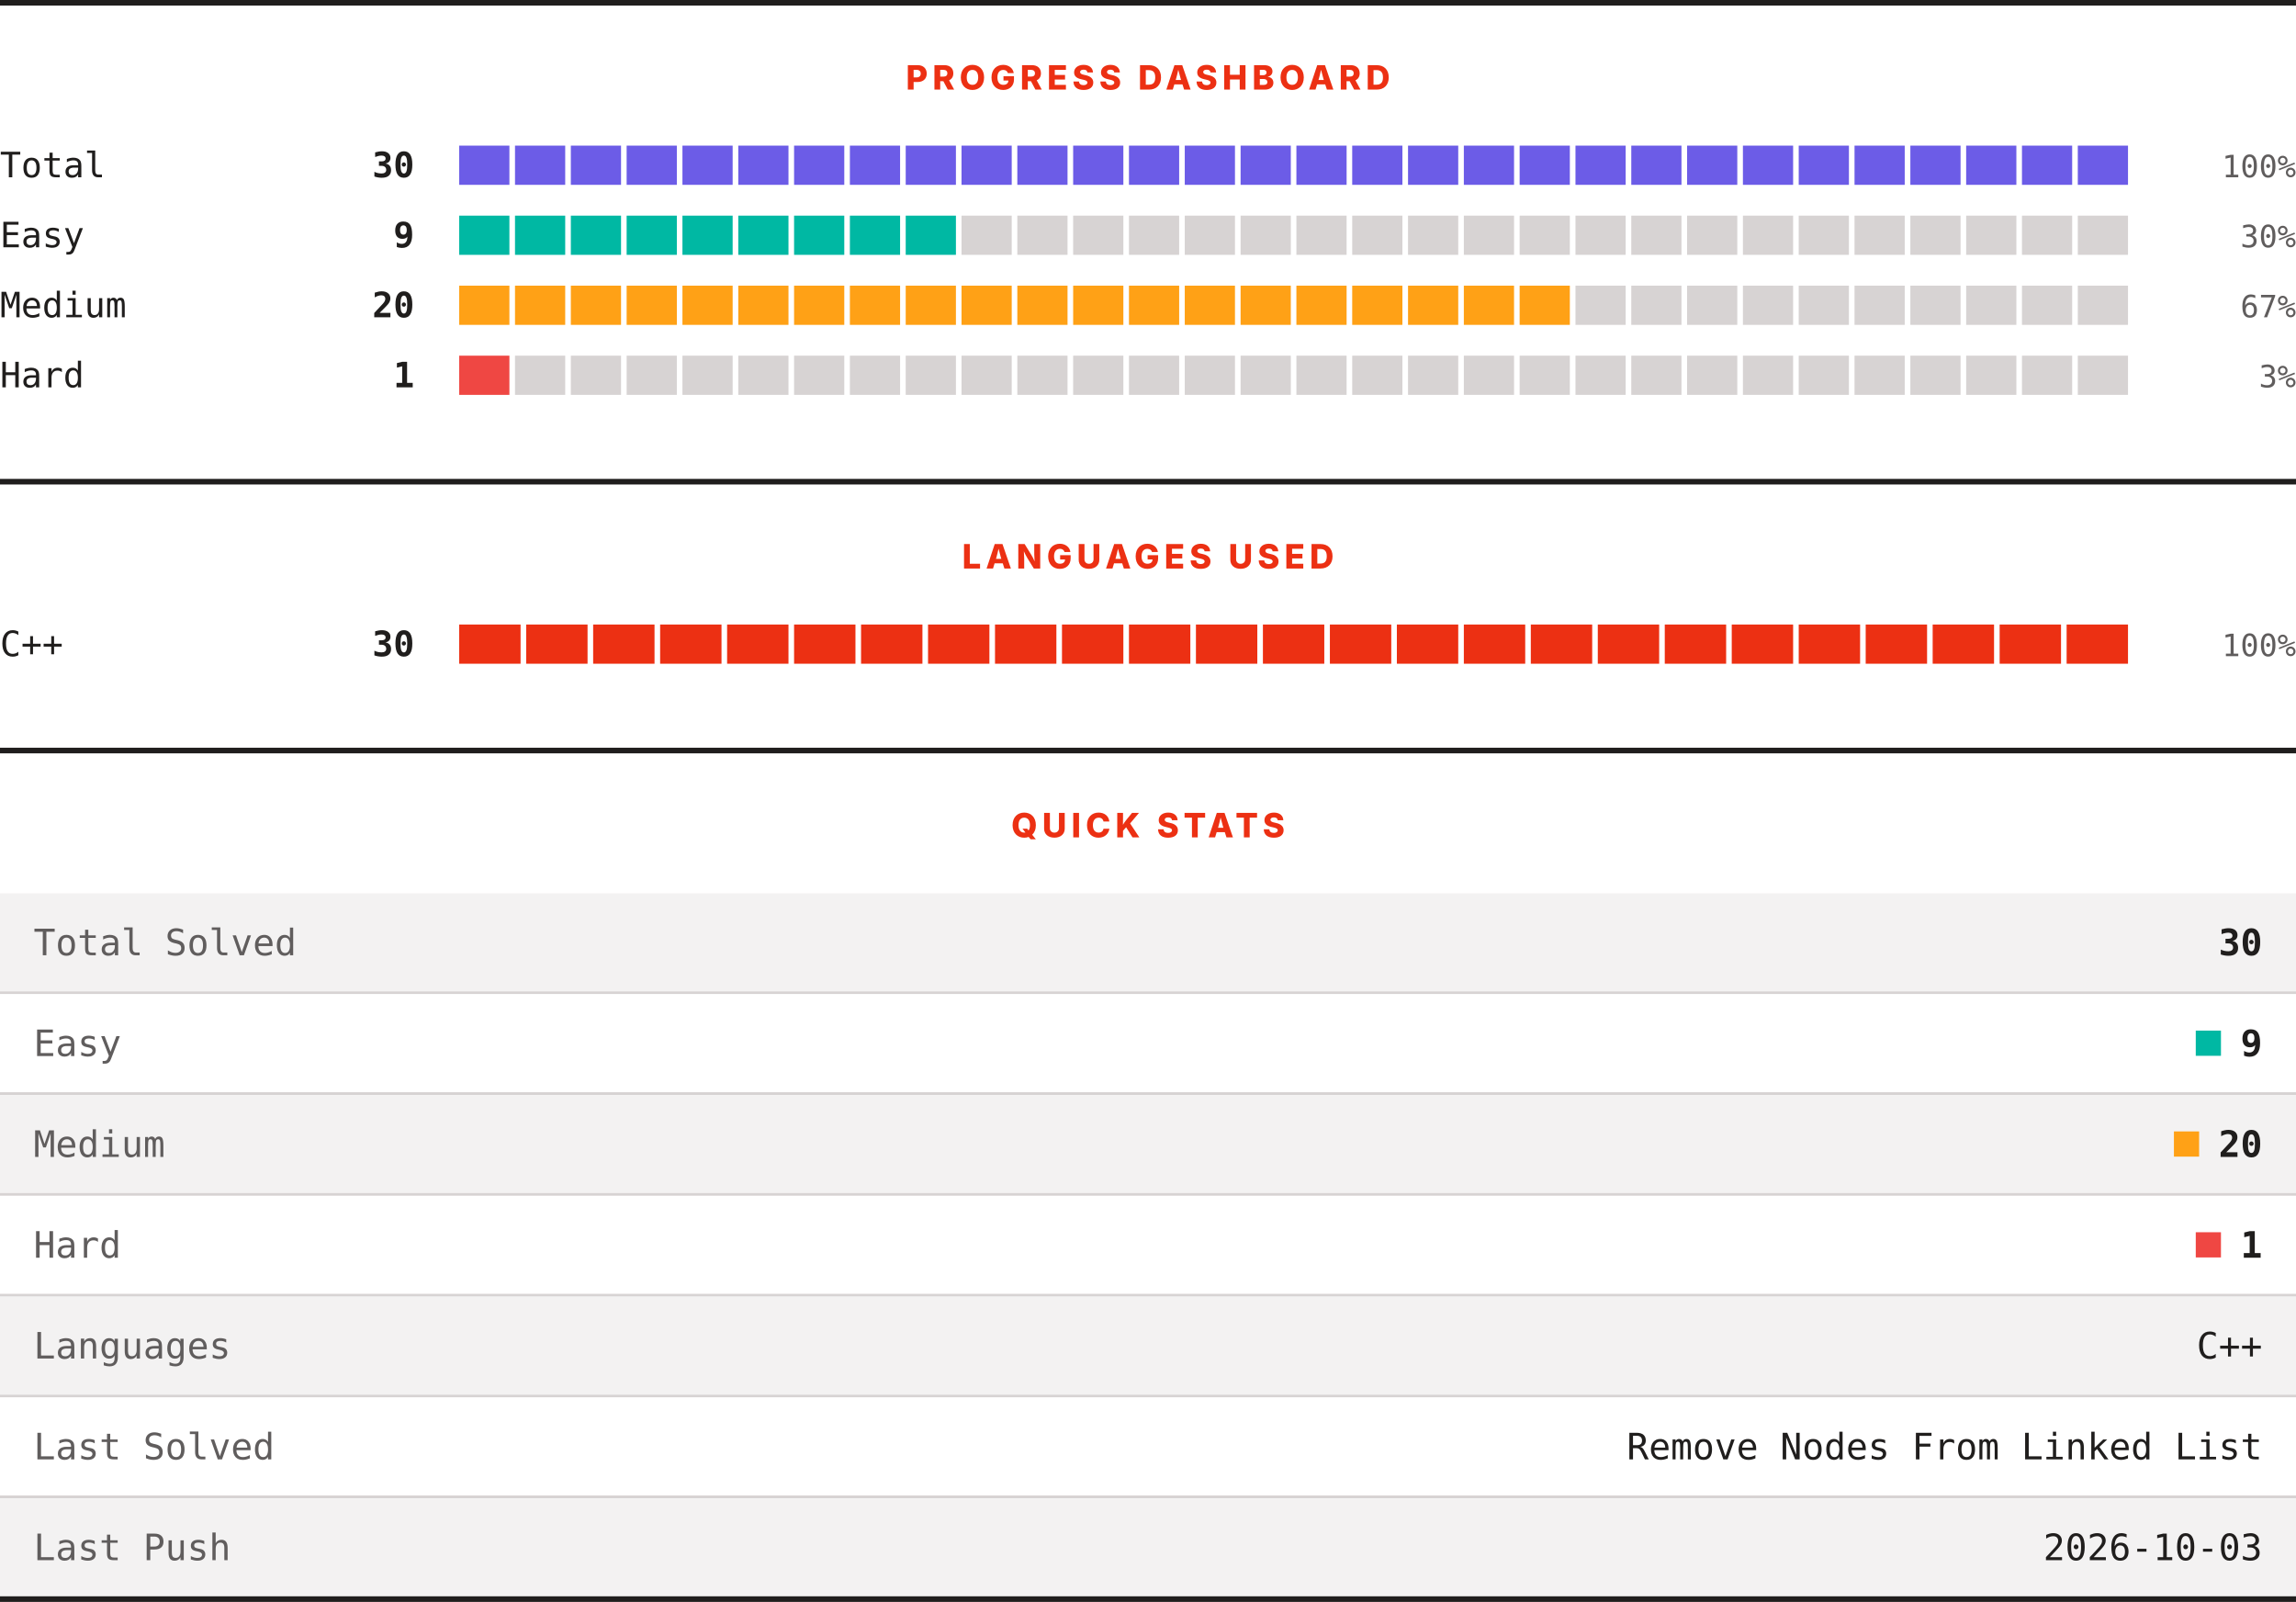
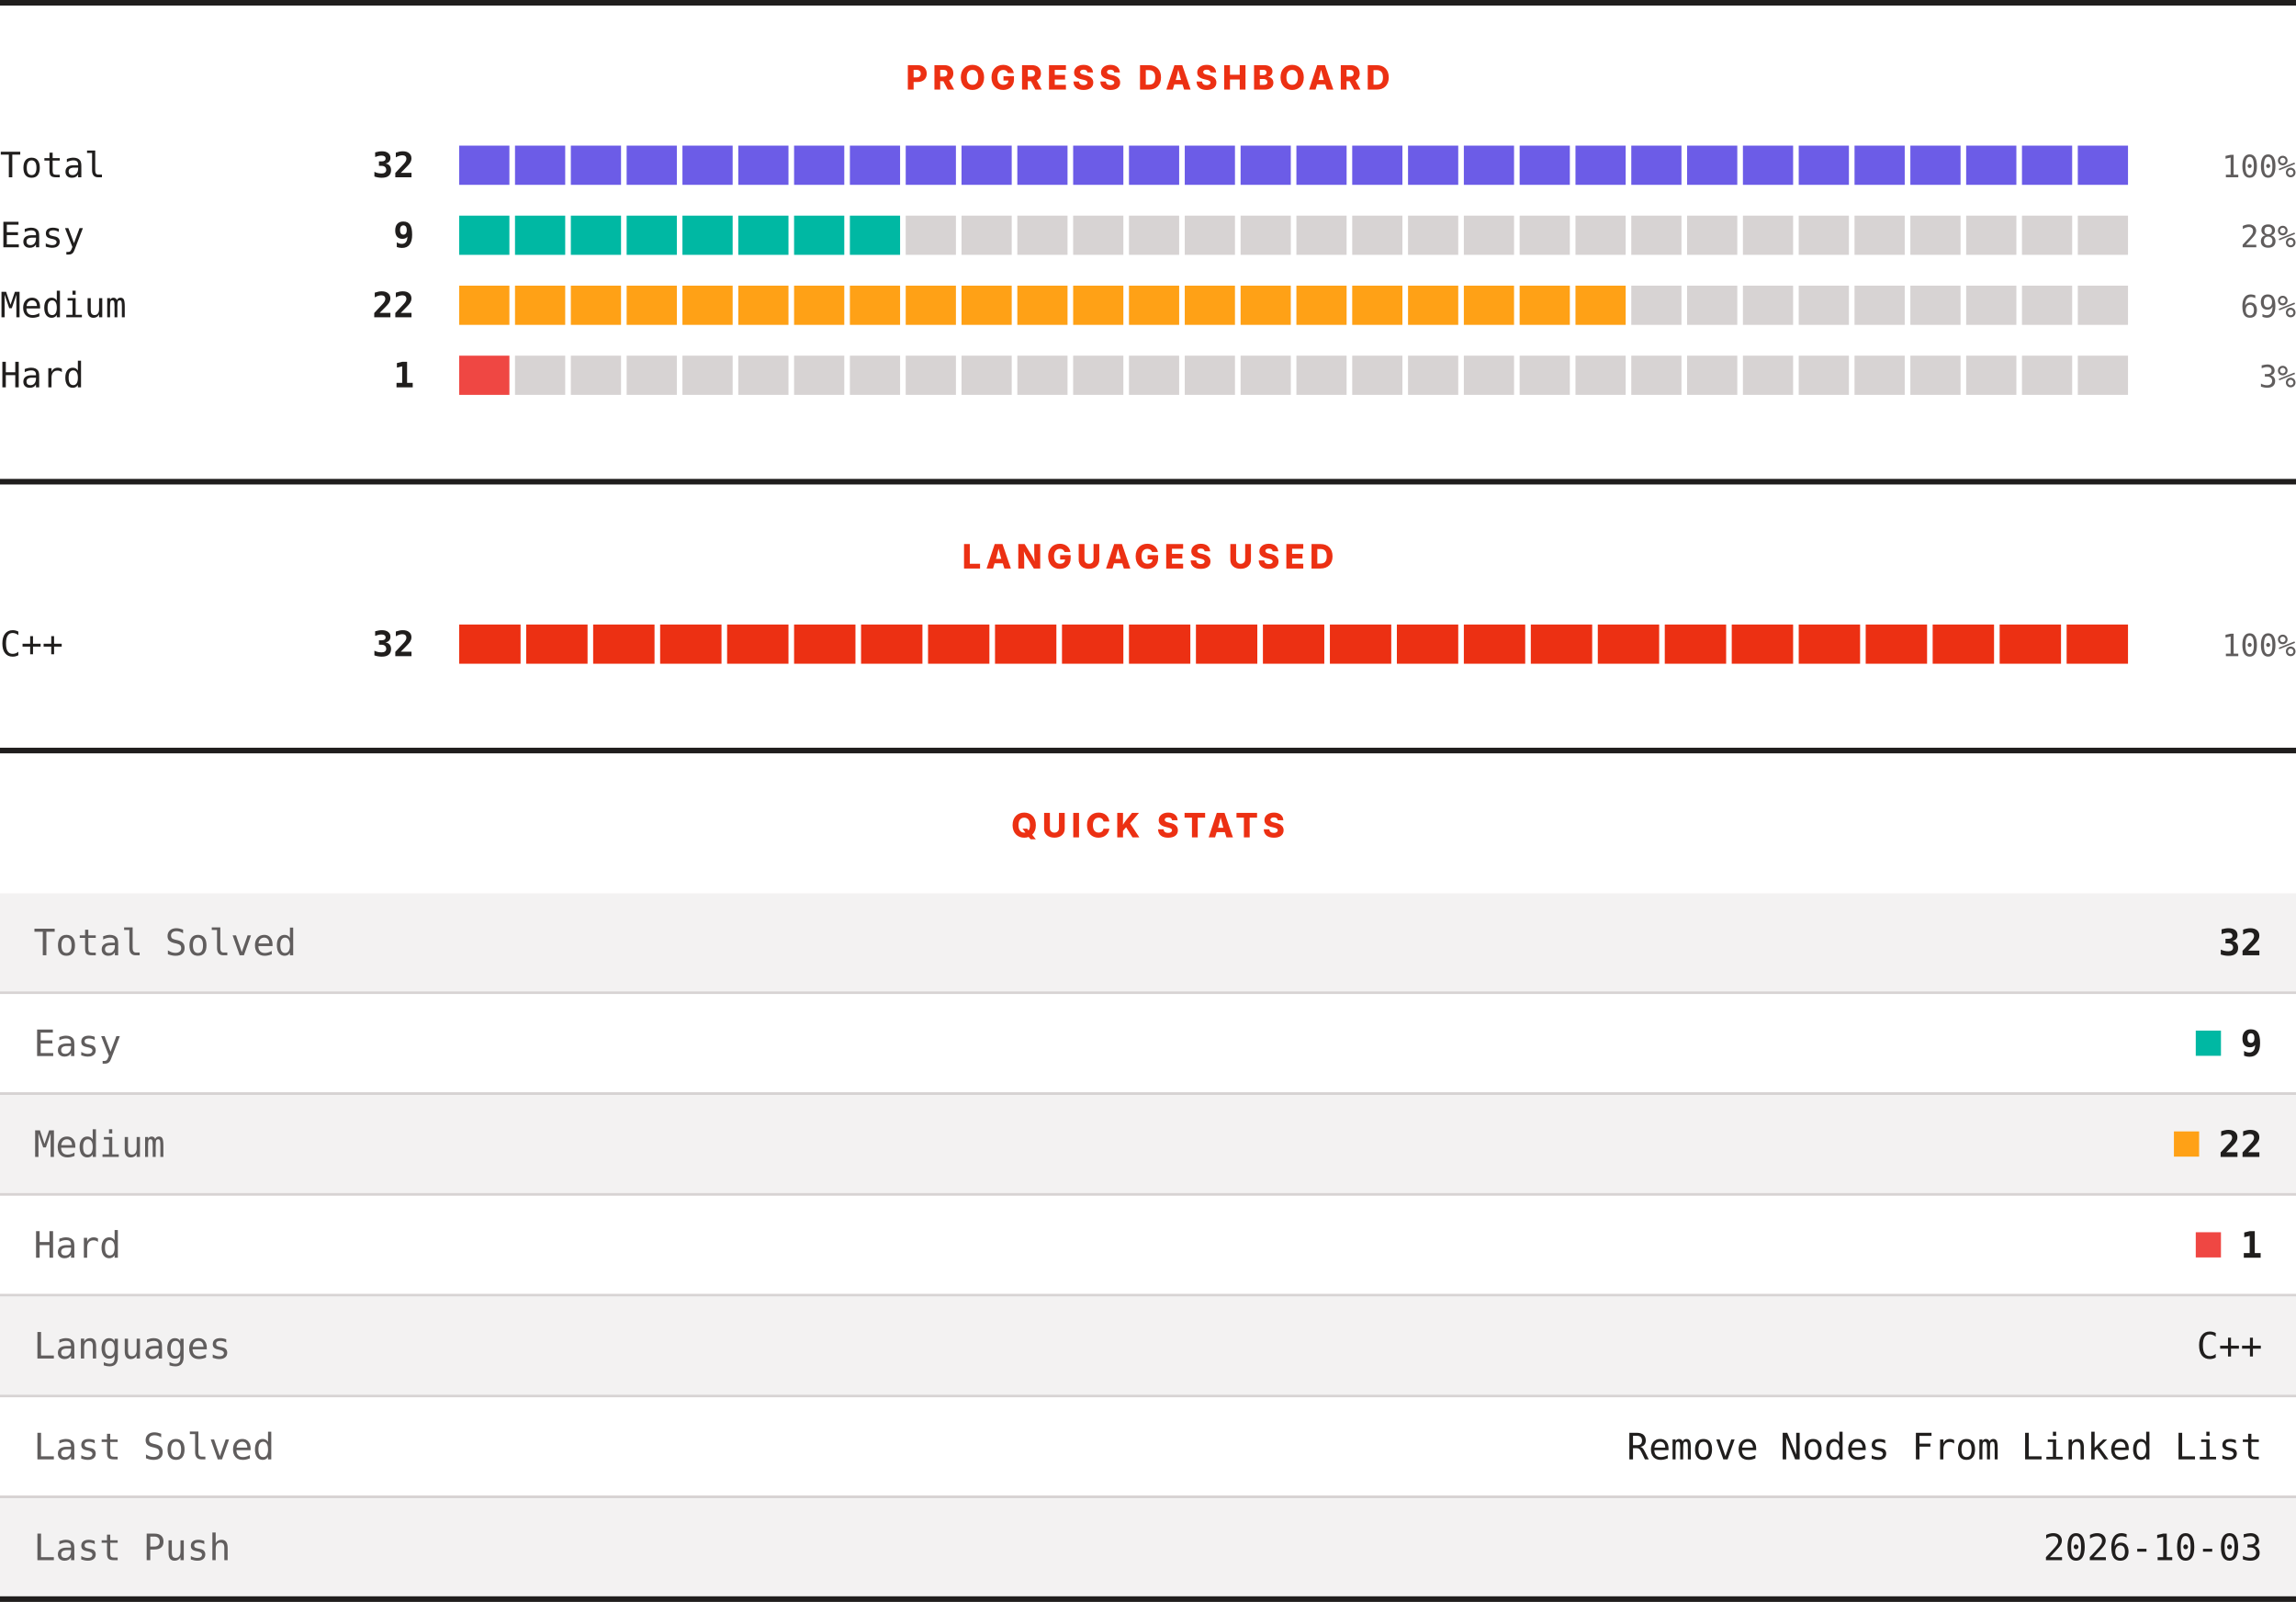
<svg xmlns="http://www.w3.org/2000/svg" width="820" height="572" viewBox="0 0 820 572" role="img" aria-label="LeetCode progress, languages and quick stats">
  <rect width="820" height="572" fill="#ffffff" />
  <rect x="0" y="0" width="820" height="2" fill="#201e1d" />
  <text x="410" y="32" text-anchor="middle" font-family="Archivo, system-ui, -apple-system, Segoe UI, sans-serif" font-size="12" font-weight="800" letter-spacing="1.68" fill="#ec3013">PROGRESS DASHBOARD</text>
  <text x="0" y="63.3" font-family="ui-monospace, SFMono-Regular, Menlo, Consolas, monospace" font-size="12.5" fill="#201e1d">Total</text>
-   <text x="148" y="63.3" text-anchor="end" font-family="ui-monospace, SFMono-Regular, Menlo, Consolas, monospace" font-size="12.5" font-weight="700" fill="#201e1d">30</text>
+   <text x="148" y="63.3" text-anchor="end" font-family="ui-monospace, SFMono-Regular, Menlo, Consolas, monospace" font-size="12.5" font-weight="700" fill="#201e1d">32</text>
  <rect x="164.00" y="52" width="17.93" height="14" fill="#6c5ce7" />
  <rect x="183.93" y="52" width="17.93" height="14" fill="#6c5ce7" />
  <rect x="203.87" y="52" width="17.93" height="14" fill="#6c5ce7" />
  <rect x="223.80" y="52" width="17.93" height="14" fill="#6c5ce7" />
  <rect x="243.73" y="52" width="17.93" height="14" fill="#6c5ce7" />
  <rect x="263.67" y="52" width="17.93" height="14" fill="#6c5ce7" />
  <rect x="283.60" y="52" width="17.93" height="14" fill="#6c5ce7" />
  <rect x="303.53" y="52" width="17.93" height="14" fill="#6c5ce7" />
  <rect x="323.47" y="52" width="17.93" height="14" fill="#6c5ce7" />
  <rect x="343.40" y="52" width="17.93" height="14" fill="#6c5ce7" />
  <rect x="363.33" y="52" width="17.93" height="14" fill="#6c5ce7" />
  <rect x="383.27" y="52" width="17.93" height="14" fill="#6c5ce7" />
  <rect x="403.20" y="52" width="17.93" height="14" fill="#6c5ce7" />
  <rect x="423.13" y="52" width="17.93" height="14" fill="#6c5ce7" />
  <rect x="443.07" y="52" width="17.93" height="14" fill="#6c5ce7" />
  <rect x="463.00" y="52" width="17.93" height="14" fill="#6c5ce7" />
  <rect x="482.93" y="52" width="17.93" height="14" fill="#6c5ce7" />
  <rect x="502.87" y="52" width="17.93" height="14" fill="#6c5ce7" />
  <rect x="522.80" y="52" width="17.93" height="14" fill="#6c5ce7" />
  <rect x="542.73" y="52" width="17.93" height="14" fill="#6c5ce7" />
  <rect x="562.67" y="52" width="17.93" height="14" fill="#6c5ce7" />
  <rect x="582.60" y="52" width="17.93" height="14" fill="#6c5ce7" />
  <rect x="602.53" y="52" width="17.93" height="14" fill="#6c5ce7" />
  <rect x="622.47" y="52" width="17.93" height="14" fill="#6c5ce7" />
  <rect x="642.40" y="52" width="17.93" height="14" fill="#6c5ce7" />
  <rect x="662.33" y="52" width="17.93" height="14" fill="#6c5ce7" />
  <rect x="682.27" y="52" width="17.93" height="14" fill="#6c5ce7" />
  <rect x="702.20" y="52" width="17.93" height="14" fill="#6c5ce7" />
  <rect x="722.13" y="52" width="17.93" height="14" fill="#6c5ce7" />
  <rect x="742.07" y="52" width="17.93" height="14" fill="#6c5ce7" />
  <text x="820" y="63.3" text-anchor="end" font-family="ui-monospace, SFMono-Regular, Menlo, Consolas, monospace" font-size="11" fill="#605d5d">100%</text>
  <text x="0" y="88.3" font-family="ui-monospace, SFMono-Regular, Menlo, Consolas, monospace" font-size="12.5" fill="#201e1d">Easy</text>
  <text x="148" y="88.3" text-anchor="end" font-family="ui-monospace, SFMono-Regular, Menlo, Consolas, monospace" font-size="12.5" font-weight="700" fill="#201e1d">9</text>
  <rect x="164.00" y="77" width="17.93" height="14" fill="#00b8a3" />
  <rect x="183.93" y="77" width="17.93" height="14" fill="#00b8a3" />
  <rect x="203.87" y="77" width="17.93" height="14" fill="#00b8a3" />
  <rect x="223.80" y="77" width="17.93" height="14" fill="#00b8a3" />
  <rect x="243.73" y="77" width="17.93" height="14" fill="#00b8a3" />
  <rect x="263.67" y="77" width="17.93" height="14" fill="#00b8a3" />
  <rect x="283.60" y="77" width="17.93" height="14" fill="#00b8a3" />
  <rect x="303.53" y="77" width="17.93" height="14" fill="#00b8a3" />
-   <rect x="323.47" y="77" width="17.93" height="14" fill="#00b8a3" />
+   <rect x="323.47" y="77" width="17.93" height="14" fill="#d7d3d3" />
  <rect x="343.40" y="77" width="17.93" height="14" fill="#d7d3d3" />
  <rect x="363.33" y="77" width="17.93" height="14" fill="#d7d3d3" />
  <rect x="383.27" y="77" width="17.93" height="14" fill="#d7d3d3" />
  <rect x="403.20" y="77" width="17.93" height="14" fill="#d7d3d3" />
  <rect x="423.13" y="77" width="17.93" height="14" fill="#d7d3d3" />
  <rect x="443.07" y="77" width="17.93" height="14" fill="#d7d3d3" />
  <rect x="463.00" y="77" width="17.93" height="14" fill="#d7d3d3" />
  <rect x="482.93" y="77" width="17.93" height="14" fill="#d7d3d3" />
  <rect x="502.87" y="77" width="17.93" height="14" fill="#d7d3d3" />
  <rect x="522.80" y="77" width="17.93" height="14" fill="#d7d3d3" />
  <rect x="542.73" y="77" width="17.93" height="14" fill="#d7d3d3" />
  <rect x="562.67" y="77" width="17.93" height="14" fill="#d7d3d3" />
  <rect x="582.60" y="77" width="17.93" height="14" fill="#d7d3d3" />
  <rect x="602.53" y="77" width="17.93" height="14" fill="#d7d3d3" />
  <rect x="622.47" y="77" width="17.93" height="14" fill="#d7d3d3" />
  <rect x="642.40" y="77" width="17.93" height="14" fill="#d7d3d3" />
  <rect x="662.33" y="77" width="17.93" height="14" fill="#d7d3d3" />
  <rect x="682.27" y="77" width="17.93" height="14" fill="#d7d3d3" />
  <rect x="702.20" y="77" width="17.93" height="14" fill="#d7d3d3" />
  <rect x="722.13" y="77" width="17.93" height="14" fill="#d7d3d3" />
  <rect x="742.07" y="77" width="17.93" height="14" fill="#d7d3d3" />
-   <text x="820" y="88.3" text-anchor="end" font-family="ui-monospace, SFMono-Regular, Menlo, Consolas, monospace" font-size="11" fill="#605d5d">30%</text>
+   <text x="820" y="88.3" text-anchor="end" font-family="ui-monospace, SFMono-Regular, Menlo, Consolas, monospace" font-size="11" fill="#605d5d">28%</text>
  <text x="0" y="113.3" font-family="ui-monospace, SFMono-Regular, Menlo, Consolas, monospace" font-size="12.5" fill="#201e1d">Medium</text>
-   <text x="148" y="113.3" text-anchor="end" font-family="ui-monospace, SFMono-Regular, Menlo, Consolas, monospace" font-size="12.5" font-weight="700" fill="#201e1d">20</text>
+   <text x="148" y="113.3" text-anchor="end" font-family="ui-monospace, SFMono-Regular, Menlo, Consolas, monospace" font-size="12.5" font-weight="700" fill="#201e1d">22</text>
  <rect x="164.00" y="102" width="17.93" height="14" fill="#ffa116" />
  <rect x="183.93" y="102" width="17.93" height="14" fill="#ffa116" />
  <rect x="203.87" y="102" width="17.93" height="14" fill="#ffa116" />
  <rect x="223.80" y="102" width="17.93" height="14" fill="#ffa116" />
  <rect x="243.73" y="102" width="17.93" height="14" fill="#ffa116" />
  <rect x="263.67" y="102" width="17.93" height="14" fill="#ffa116" />
  <rect x="283.60" y="102" width="17.93" height="14" fill="#ffa116" />
  <rect x="303.53" y="102" width="17.93" height="14" fill="#ffa116" />
  <rect x="323.47" y="102" width="17.93" height="14" fill="#ffa116" />
  <rect x="343.40" y="102" width="17.93" height="14" fill="#ffa116" />
  <rect x="363.33" y="102" width="17.93" height="14" fill="#ffa116" />
  <rect x="383.27" y="102" width="17.93" height="14" fill="#ffa116" />
  <rect x="403.20" y="102" width="17.93" height="14" fill="#ffa116" />
  <rect x="423.13" y="102" width="17.93" height="14" fill="#ffa116" />
  <rect x="443.07" y="102" width="17.93" height="14" fill="#ffa116" />
  <rect x="463.00" y="102" width="17.93" height="14" fill="#ffa116" />
  <rect x="482.93" y="102" width="17.93" height="14" fill="#ffa116" />
  <rect x="502.87" y="102" width="17.93" height="14" fill="#ffa116" />
  <rect x="522.80" y="102" width="17.93" height="14" fill="#ffa116" />
  <rect x="542.73" y="102" width="17.93" height="14" fill="#ffa116" />
-   <rect x="562.67" y="102" width="17.93" height="14" fill="#d7d3d3" />
+   <rect x="562.67" y="102" width="17.93" height="14" fill="#ffa116" />
  <rect x="582.60" y="102" width="17.93" height="14" fill="#d7d3d3" />
  <rect x="602.53" y="102" width="17.93" height="14" fill="#d7d3d3" />
  <rect x="622.47" y="102" width="17.93" height="14" fill="#d7d3d3" />
  <rect x="642.40" y="102" width="17.93" height="14" fill="#d7d3d3" />
  <rect x="662.33" y="102" width="17.93" height="14" fill="#d7d3d3" />
  <rect x="682.27" y="102" width="17.93" height="14" fill="#d7d3d3" />
  <rect x="702.20" y="102" width="17.93" height="14" fill="#d7d3d3" />
  <rect x="722.13" y="102" width="17.93" height="14" fill="#d7d3d3" />
  <rect x="742.07" y="102" width="17.93" height="14" fill="#d7d3d3" />
-   <text x="820" y="113.3" text-anchor="end" font-family="ui-monospace, SFMono-Regular, Menlo, Consolas, monospace" font-size="11" fill="#605d5d">67%</text>
+   <text x="820" y="113.3" text-anchor="end" font-family="ui-monospace, SFMono-Regular, Menlo, Consolas, monospace" font-size="11" fill="#605d5d">69%</text>
  <text x="0" y="138.3" font-family="ui-monospace, SFMono-Regular, Menlo, Consolas, monospace" font-size="12.5" fill="#201e1d">Hard</text>
  <text x="148" y="138.3" text-anchor="end" font-family="ui-monospace, SFMono-Regular, Menlo, Consolas, monospace" font-size="12.5" font-weight="700" fill="#201e1d">1</text>
  <rect x="164.00" y="127" width="17.93" height="14" fill="#ef4743" />
  <rect x="183.93" y="127" width="17.93" height="14" fill="#d7d3d3" />
  <rect x="203.87" y="127" width="17.93" height="14" fill="#d7d3d3" />
  <rect x="223.80" y="127" width="17.93" height="14" fill="#d7d3d3" />
  <rect x="243.73" y="127" width="17.93" height="14" fill="#d7d3d3" />
  <rect x="263.67" y="127" width="17.93" height="14" fill="#d7d3d3" />
  <rect x="283.60" y="127" width="17.93" height="14" fill="#d7d3d3" />
  <rect x="303.53" y="127" width="17.93" height="14" fill="#d7d3d3" />
  <rect x="323.47" y="127" width="17.93" height="14" fill="#d7d3d3" />
  <rect x="343.40" y="127" width="17.93" height="14" fill="#d7d3d3" />
  <rect x="363.33" y="127" width="17.93" height="14" fill="#d7d3d3" />
  <rect x="383.27" y="127" width="17.93" height="14" fill="#d7d3d3" />
  <rect x="403.20" y="127" width="17.93" height="14" fill="#d7d3d3" />
  <rect x="423.13" y="127" width="17.93" height="14" fill="#d7d3d3" />
  <rect x="443.07" y="127" width="17.93" height="14" fill="#d7d3d3" />
  <rect x="463.00" y="127" width="17.93" height="14" fill="#d7d3d3" />
  <rect x="482.93" y="127" width="17.93" height="14" fill="#d7d3d3" />
  <rect x="502.87" y="127" width="17.93" height="14" fill="#d7d3d3" />
  <rect x="522.80" y="127" width="17.93" height="14" fill="#d7d3d3" />
  <rect x="542.73" y="127" width="17.93" height="14" fill="#d7d3d3" />
  <rect x="562.67" y="127" width="17.93" height="14" fill="#d7d3d3" />
  <rect x="582.60" y="127" width="17.93" height="14" fill="#d7d3d3" />
  <rect x="602.53" y="127" width="17.93" height="14" fill="#d7d3d3" />
  <rect x="622.47" y="127" width="17.93" height="14" fill="#d7d3d3" />
  <rect x="642.40" y="127" width="17.93" height="14" fill="#d7d3d3" />
  <rect x="662.33" y="127" width="17.93" height="14" fill="#d7d3d3" />
  <rect x="682.27" y="127" width="17.93" height="14" fill="#d7d3d3" />
  <rect x="702.20" y="127" width="17.93" height="14" fill="#d7d3d3" />
  <rect x="722.13" y="127" width="17.93" height="14" fill="#d7d3d3" />
  <rect x="742.07" y="127" width="17.93" height="14" fill="#d7d3d3" />
  <text x="820" y="138.3" text-anchor="end" font-family="ui-monospace, SFMono-Regular, Menlo, Consolas, monospace" font-size="11" fill="#605d5d">3%</text>
  <rect x="0" y="171" width="820" height="2" fill="#201e1d" />
  <text x="410" y="203" text-anchor="middle" font-family="Archivo, system-ui, -apple-system, Segoe UI, sans-serif" font-size="12" font-weight="800" letter-spacing="1.68" fill="#ec3013">LANGUAGES USED</text>
  <text x="0" y="234.3" font-family="ui-monospace, SFMono-Regular, Menlo, Consolas, monospace" font-size="12.5" fill="#201e1d">C++</text>
-   <text x="148" y="234.3" text-anchor="end" font-family="ui-monospace, SFMono-Regular, Menlo, Consolas, monospace" font-size="12.5" font-weight="700" fill="#201e1d">30</text>
+   <text x="148" y="234.3" text-anchor="end" font-family="ui-monospace, SFMono-Regular, Menlo, Consolas, monospace" font-size="12.5" font-weight="700" fill="#201e1d">32</text>
  <rect x="164.00" y="223" width="21.92" height="14" fill="#ec3013" />
  <rect x="187.92" y="223" width="21.92" height="14" fill="#ec3013" />
  <rect x="211.84" y="223" width="21.92" height="14" fill="#ec3013" />
  <rect x="235.76" y="223" width="21.92" height="14" fill="#ec3013" />
  <rect x="259.68" y="223" width="21.92" height="14" fill="#ec3013" />
  <rect x="283.60" y="223" width="21.92" height="14" fill="#ec3013" />
  <rect x="307.52" y="223" width="21.92" height="14" fill="#ec3013" />
  <rect x="331.44" y="223" width="21.92" height="14" fill="#ec3013" />
  <rect x="355.36" y="223" width="21.92" height="14" fill="#ec3013" />
  <rect x="379.28" y="223" width="21.92" height="14" fill="#ec3013" />
  <rect x="403.20" y="223" width="21.92" height="14" fill="#ec3013" />
  <rect x="427.12" y="223" width="21.92" height="14" fill="#ec3013" />
  <rect x="451.04" y="223" width="21.92" height="14" fill="#ec3013" />
  <rect x="474.96" y="223" width="21.92" height="14" fill="#ec3013" />
  <rect x="498.88" y="223" width="21.92" height="14" fill="#ec3013" />
  <rect x="522.80" y="223" width="21.92" height="14" fill="#ec3013" />
  <rect x="546.72" y="223" width="21.92" height="14" fill="#ec3013" />
  <rect x="570.64" y="223" width="21.92" height="14" fill="#ec3013" />
  <rect x="594.56" y="223" width="21.92" height="14" fill="#ec3013" />
  <rect x="618.48" y="223" width="21.92" height="14" fill="#ec3013" />
  <rect x="642.40" y="223" width="21.92" height="14" fill="#ec3013" />
  <rect x="666.32" y="223" width="21.92" height="14" fill="#ec3013" />
  <rect x="690.24" y="223" width="21.92" height="14" fill="#ec3013" />
  <rect x="714.16" y="223" width="21.92" height="14" fill="#ec3013" />
  <rect x="738.08" y="223" width="21.92" height="14" fill="#ec3013" />
  <text x="820" y="234.3" text-anchor="end" font-family="ui-monospace, SFMono-Regular, Menlo, Consolas, monospace" font-size="11" fill="#605d5d">100%</text>
  <rect x="0" y="267" width="820" height="2" fill="#201e1d" />
  <text x="410" y="299" text-anchor="middle" font-family="Archivo, system-ui, -apple-system, Segoe UI, sans-serif" font-size="12" font-weight="800" letter-spacing="1.68" fill="#ec3013">QUICK STATS</text>
  <rect x="0" y="319" width="820" height="35" fill="#f3f2f2" />
  <text x="12" y="341.1" font-family="ui-monospace, SFMono-Regular, Menlo, Consolas, monospace" font-size="13" fill="#605d5d">Total Solved</text>
-   <text x="808" y="341.1" text-anchor="end" font-family="ui-monospace, SFMono-Regular, Menlo, Consolas, monospace" font-size="13" font-weight="700" fill="#201e1d">30</text>
+   <text x="808" y="341.1" text-anchor="end" font-family="ui-monospace, SFMono-Regular, Menlo, Consolas, monospace" font-size="13" font-weight="700" fill="#201e1d">32</text>
  <rect x="0" y="354" width="820" height="1" fill="#d7d3d3" />
  <rect x="0" y="355" width="820" height="35" fill="#ffffff" />
  <text x="12" y="377.1" font-family="ui-monospace, SFMono-Regular, Menlo, Consolas, monospace" font-size="13" fill="#605d5d">Easy</text>
  <rect x="784.2" y="368" width="9" height="9" fill="#00b8a3" />
  <text x="808" y="377.1" text-anchor="end" font-family="ui-monospace, SFMono-Regular, Menlo, Consolas, monospace" font-size="13" font-weight="700" fill="#201e1d">9</text>
  <rect x="0" y="390" width="820" height="1" fill="#d7d3d3" />
  <rect x="0" y="391" width="820" height="35" fill="#f3f2f2" />
  <text x="12" y="413.1" font-family="ui-monospace, SFMono-Regular, Menlo, Consolas, monospace" font-size="13" fill="#605d5d">Medium</text>
  <rect x="776.4" y="404" width="9" height="9" fill="#ffa116" />
-   <text x="808" y="413.1" text-anchor="end" font-family="ui-monospace, SFMono-Regular, Menlo, Consolas, monospace" font-size="13" font-weight="700" fill="#201e1d">20</text>
+   <text x="808" y="413.1" text-anchor="end" font-family="ui-monospace, SFMono-Regular, Menlo, Consolas, monospace" font-size="13" font-weight="700" fill="#201e1d">22</text>
  <rect x="0" y="426" width="820" height="1" fill="#d7d3d3" />
  <rect x="0" y="427" width="820" height="35" fill="#ffffff" />
  <text x="12" y="449.1" font-family="ui-monospace, SFMono-Regular, Menlo, Consolas, monospace" font-size="13" fill="#605d5d">Hard</text>
  <rect x="784.2" y="440" width="9" height="9" fill="#ef4743" />
  <text x="808" y="449.1" text-anchor="end" font-family="ui-monospace, SFMono-Regular, Menlo, Consolas, monospace" font-size="13" font-weight="700" fill="#201e1d">1</text>
  <rect x="0" y="462" width="820" height="1" fill="#d7d3d3" />
  <rect x="0" y="463" width="820" height="35" fill="#f3f2f2" />
  <text x="12" y="485.1" font-family="ui-monospace, SFMono-Regular, Menlo, Consolas, monospace" font-size="13" fill="#605d5d">Languages</text>
  <text x="808" y="485.1" text-anchor="end" font-family="ui-monospace, SFMono-Regular, Menlo, Consolas, monospace" font-size="13" fill="#201e1d">C++</text>
  <rect x="0" y="498" width="820" height="1" fill="#d7d3d3" />
  <rect x="0" y="499" width="820" height="35" fill="#ffffff" />
  <text x="12" y="521.1" font-family="ui-monospace, SFMono-Regular, Menlo, Consolas, monospace" font-size="13" fill="#605d5d">Last Solved</text>
  <text x="808" y="521.1" text-anchor="end" font-family="ui-monospace, SFMono-Regular, Menlo, Consolas, monospace" font-size="13" fill="#201e1d">Remove Nodes From Linked List</text>
  <rect x="0" y="534" width="820" height="1" fill="#d7d3d3" />
  <rect x="0" y="535" width="820" height="35" fill="#f3f2f2" />
  <text x="12" y="557.1" font-family="ui-monospace, SFMono-Regular, Menlo, Consolas, monospace" font-size="13" fill="#605d5d">Last Push</text>
  <text x="808" y="557.1" text-anchor="end" font-family="ui-monospace, SFMono-Regular, Menlo, Consolas, monospace" font-size="13" fill="#201e1d">2026-10-03</text>
  <rect x="0" y="570" width="820" height="2" fill="#201e1d" />
</svg>
